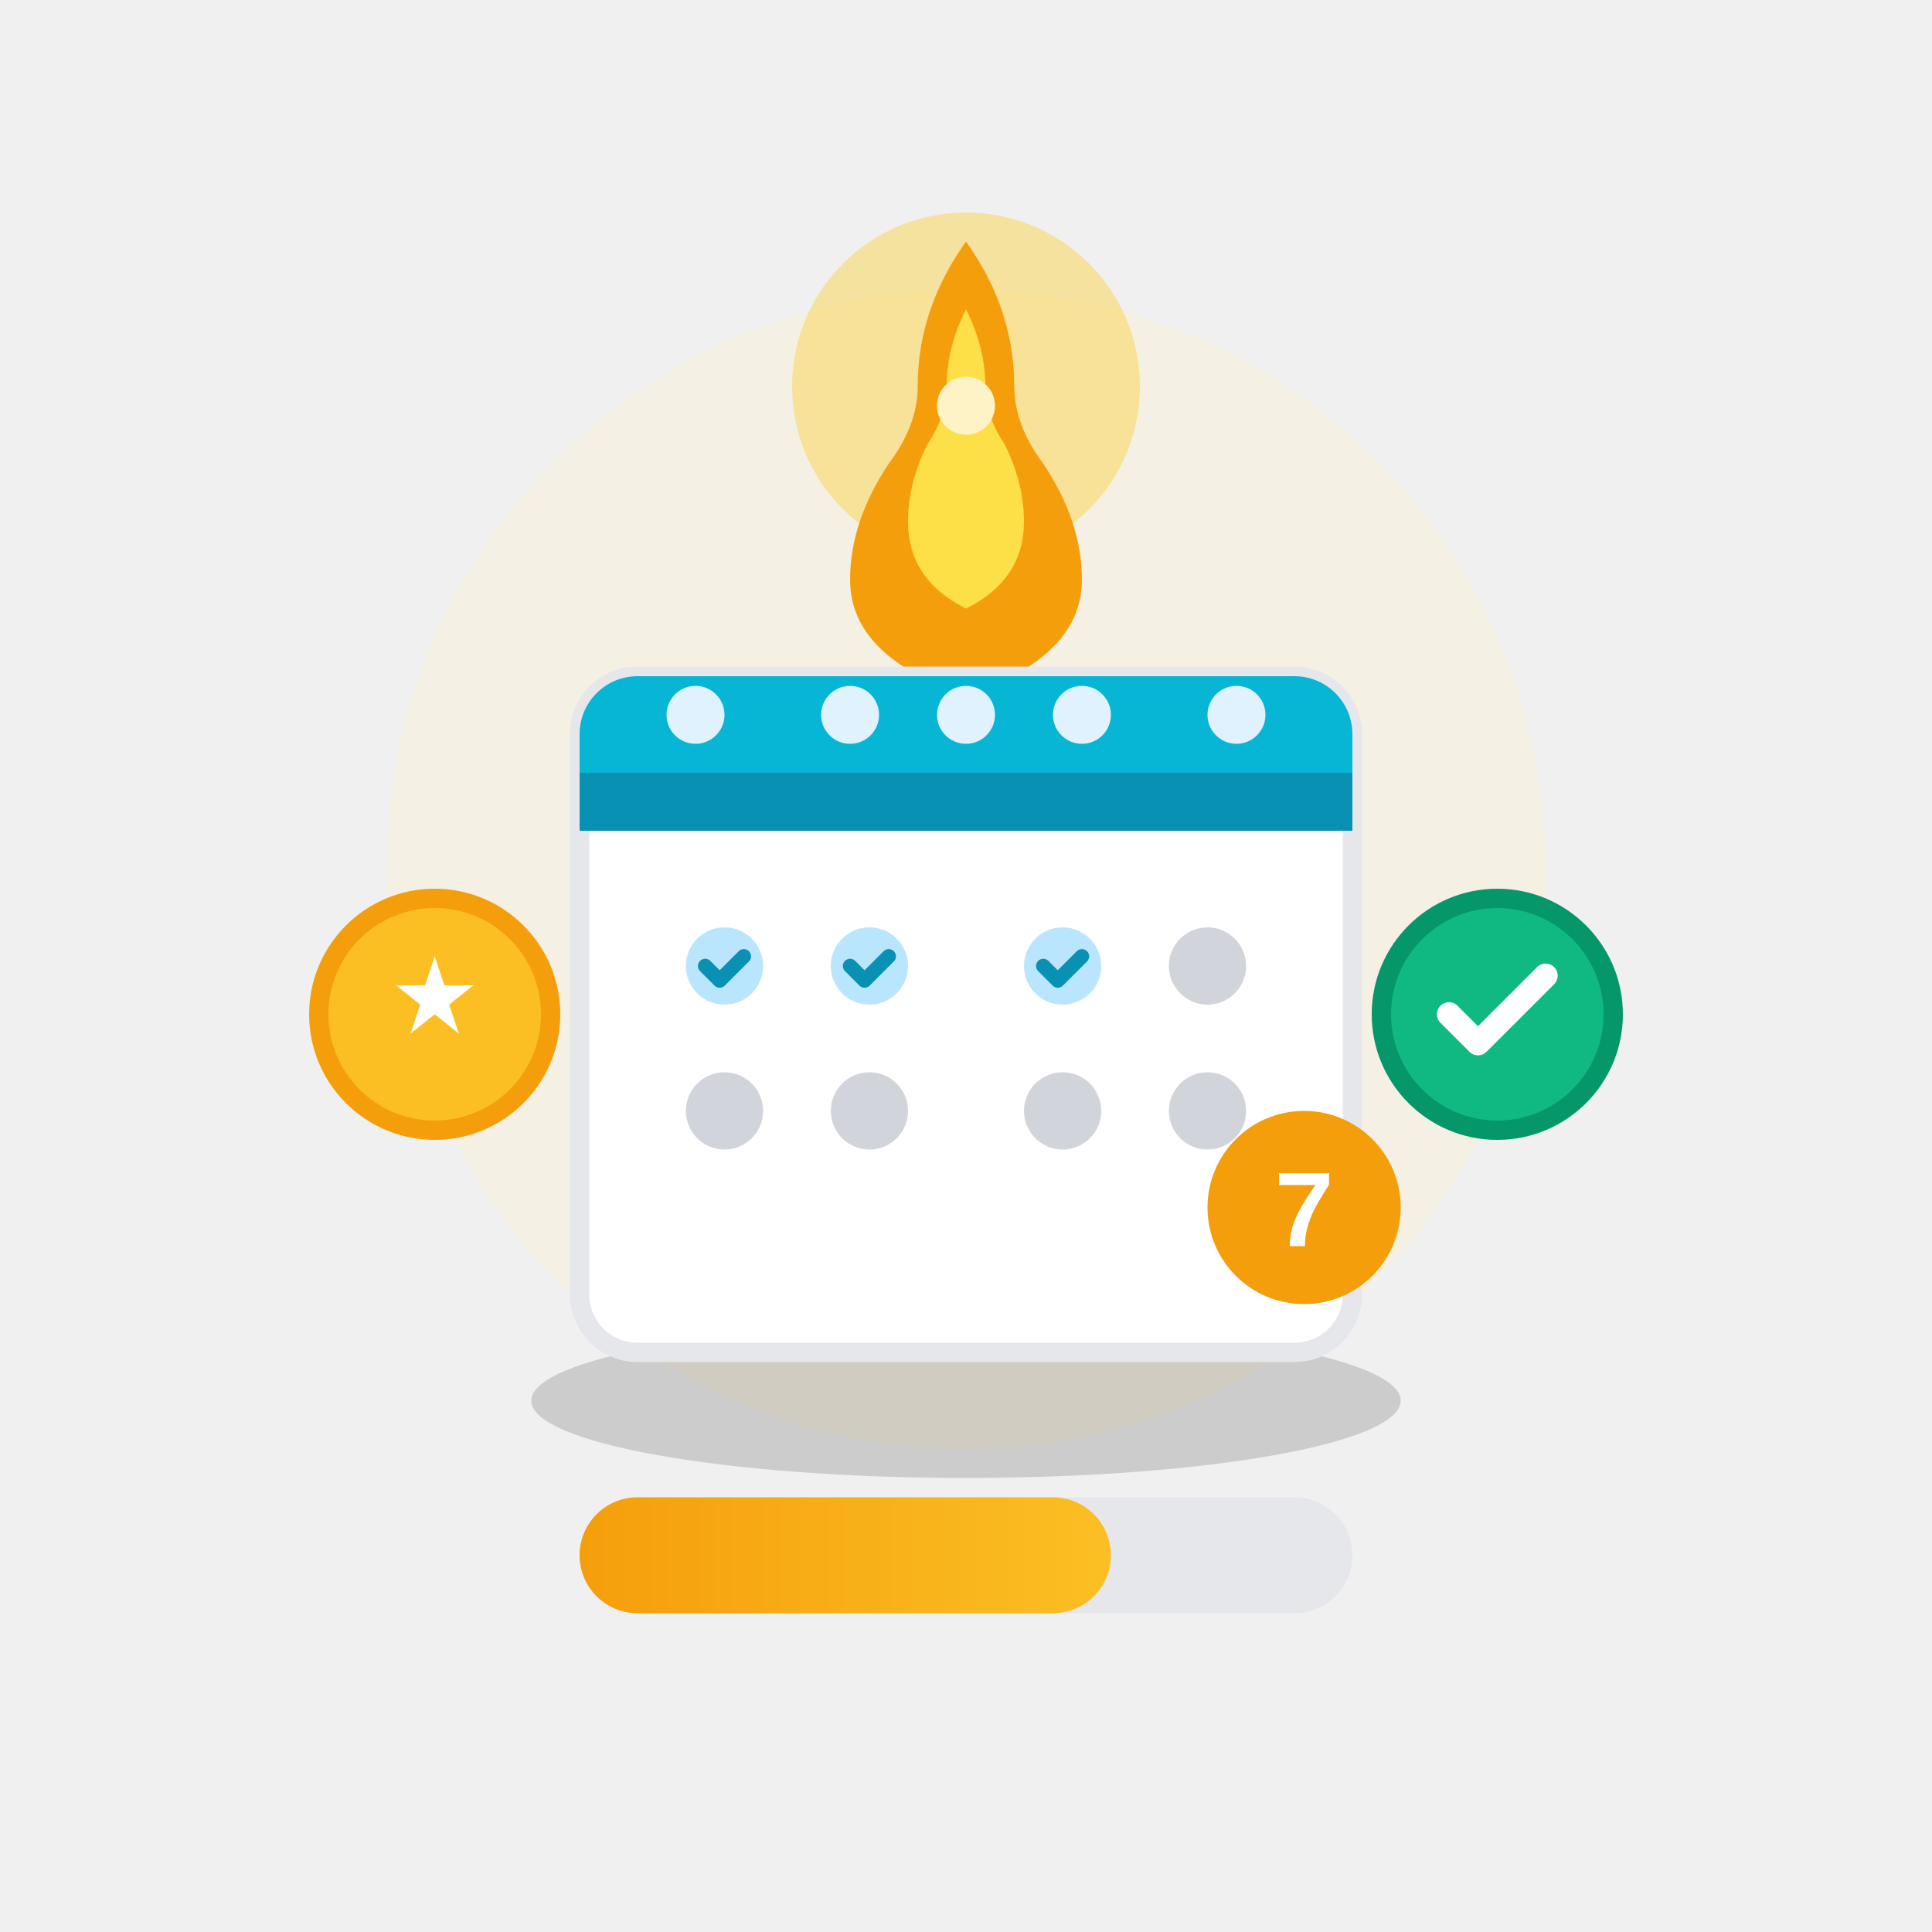
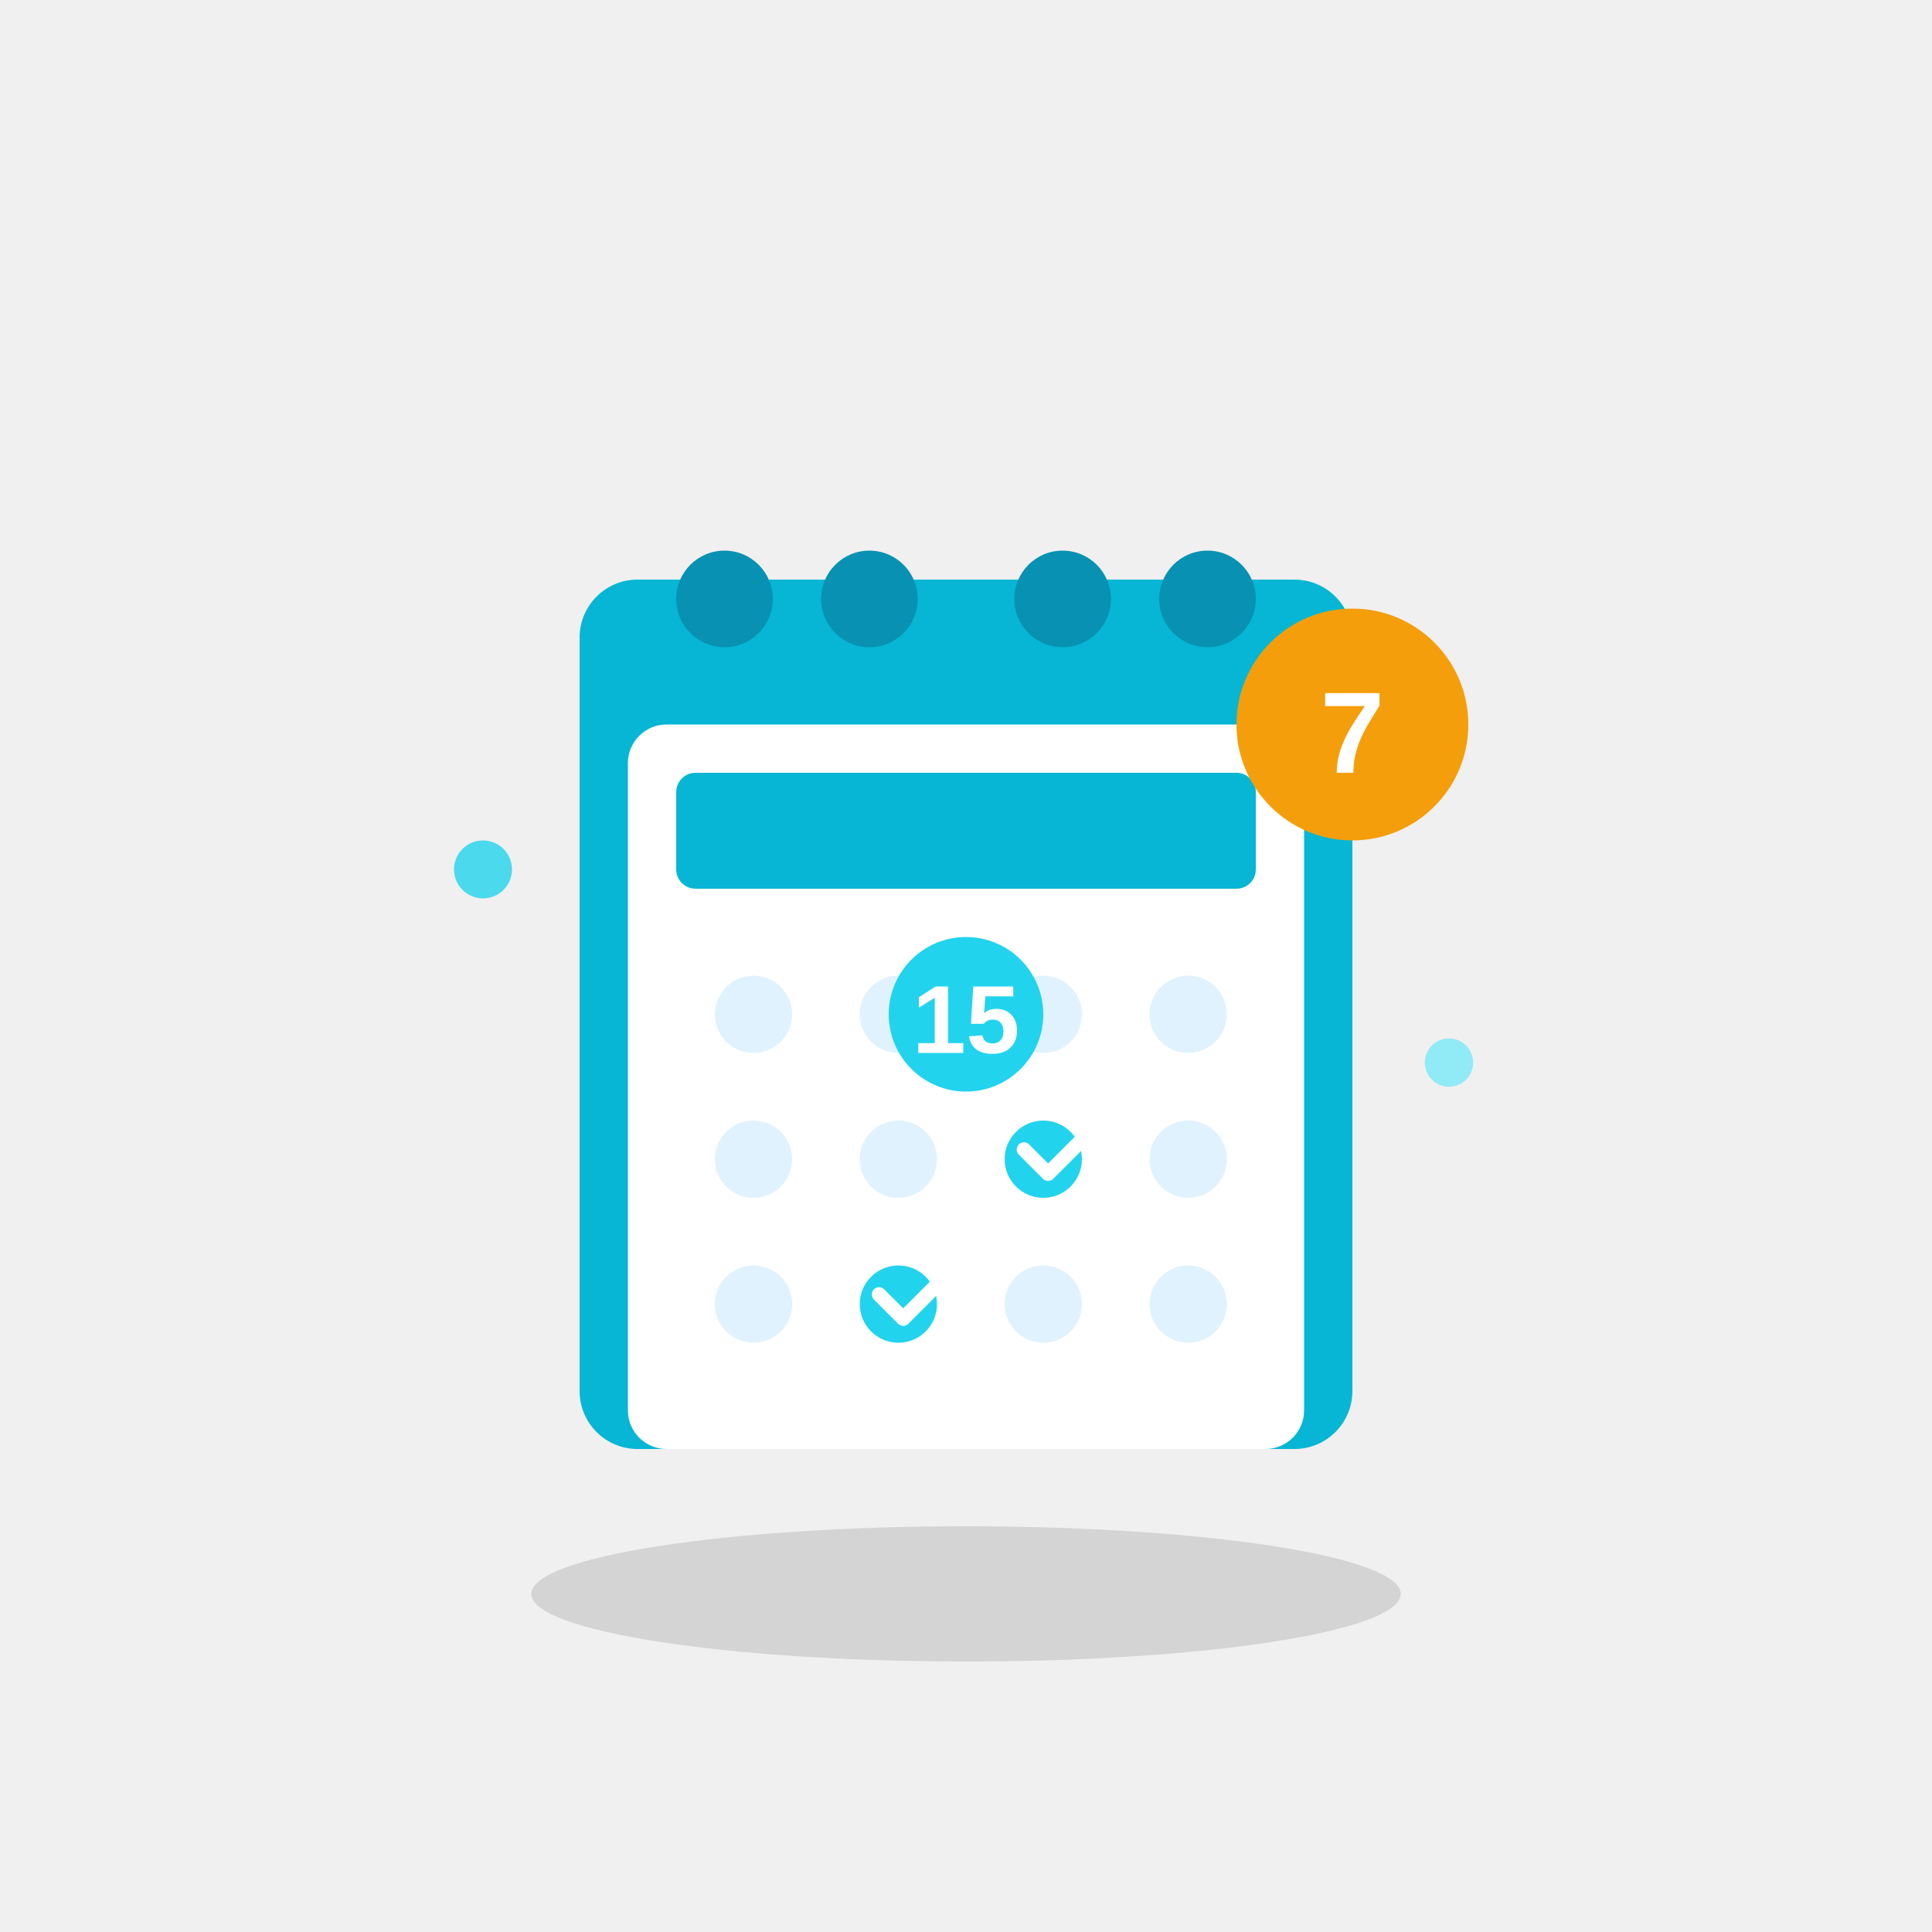
<svg xmlns="http://www.w3.org/2000/svg" width="200" height="200" viewBox="0 0 200 200" fill="none">
-   <circle cx="100" cy="90" r="60" fill="#FEF3C7" opacity="0.3" />
-   <circle cx="100" cy="40" r="18" fill="#FCD34D" opacity="0.5" />
-   <path d="M100 25 Q95 32 95 40 Q95 44 92 48 Q88 54 88 60 Q88 68 100 72 Q112 68 112 60 Q112 54 108 48 Q105 44 105 40 Q105 32 100 25 Z" fill="#F59E0B" />
-   <path d="M100 32 Q98 36 98 40 Q98 43 96 46 Q94 50 94 54 Q94 60 100 63 Q106 60 106 54 Q106 50 104 46 Q102 43 102 40 Q102 36 100 32 Z" fill="#FDE047" />
-   <circle cx="100" cy="42" r="3" fill="#FEF3C7" />
-   <ellipse cx="100" cy="145" rx="45" ry="8" fill="#000000" opacity="0.15" />
-   <rect x="60" y="70" width="80" height="70" rx="6" fill="#FFFFFF" stroke="#E5E7EB" stroke-width="2" />
-   <rect x="60" y="70" width="80" height="16" rx="6" fill="#06B6D4" />
-   <rect x="60" y="80" width="80" height="6" fill="#0891B2" />
-   <circle cx="72" cy="74" r="3" fill="#E0F2FE" />
-   <circle cx="88" cy="74" r="3" fill="#E0F2FE" />
-   <circle cx="100" cy="74" r="3" fill="#E0F2FE" />
-   <circle cx="112" cy="74" r="3" fill="#E0F2FE" />
-   <circle cx="128" cy="74" r="3" fill="#E0F2FE" />
-   <circle cx="75" cy="100" r="4" fill="#BAE6FD" />
-   <path d="M73 100 L74.5 101.5 L77 99" stroke="#0891B2" stroke-width="1.5" stroke-linecap="round" stroke-linejoin="round" />
-   <circle cx="90" cy="100" r="4" fill="#BAE6FD" />
-   <path d="M88 100 L89.5 101.5 L92 99" stroke="#0891B2" stroke-width="1.5" stroke-linecap="round" stroke-linejoin="round" />
-   <circle cx="110" cy="100" r="4" fill="#BAE6FD" />
-   <path d="M108 100 L109.5 101.5 L112 99" stroke="#0891B2" stroke-width="1.5" stroke-linecap="round" stroke-linejoin="round" />
-   <circle cx="125" cy="100" r="4" fill="#D1D5DB" />
-   <circle cx="75" cy="115" r="4" fill="#D1D5DB" />
-   <circle cx="90" cy="115" r="4" fill="#D1D5DB" />
-   <circle cx="110" cy="115" r="4" fill="#D1D5DB" />
-   <circle cx="125" cy="115" r="4" fill="#D1D5DB" />
-   <circle cx="45" cy="105" r="12" fill="#FBBF24" stroke="#F59E0B" stroke-width="2" />
-   <path d="M45 99 L46 102 L49 102 L46.5 104 L47.5 107 L45 105 L42.5 107 L43.5 104 L41 102 L44 102 Z" fill="#FFFFFF" />
-   <circle cx="155" cy="105" r="12" fill="#10B981" stroke="#059669" stroke-width="2" />
-   <path d="M150 105 L153 108 L160 101" stroke="#FFFFFF" stroke-width="2.5" stroke-linecap="round" stroke-linejoin="round" />
-   <rect x="60" y="155" width="80" height="12" rx="6" fill="#E5E7EB" />
-   <rect x="60" y="155" width="55" height="12" rx="6" fill="url(#progressGradient)" />
-   <circle cx="135" cy="125" r="10" fill="#F59E0B" />
-   <text x="135" y="129" font-family="Arial, sans-serif" font-size="11" font-weight="bold" fill="white" text-anchor="middle">7</text>
-   <defs>
-     <linearGradient id="progressGradient" x1="0%" y1="0%" x2="100%" y2="0%">
-       <stop offset="0%" stop-color="#F59E0B" />
-       <stop offset="100%" stop-color="#FBBF24" />
-     </linearGradient>
-   </defs>
+   <ellipse cx="100" cy="165" rx="45" ry="7" fill="#000000" opacity="0.12" />
+   <rect x="60" y="60" width="80" height="90" rx="6" fill="#06B6D4" />
+   <rect x="65" y="75" width="70" height="75" rx="4" fill="#FFFFFF" />
+   <circle cx="75" cy="62" r="5" fill="#0891B2" />
+   <circle cx="90" cy="62" r="5" fill="#0891B2" />
+   <circle cx="110" cy="62" r="5" fill="#0891B2" />
+   <circle cx="125" cy="62" r="5" fill="#0891B2" />
+   <rect x="70" y="80" width="60" height="12" rx="2" fill="#06B6D4" />
+   <circle cx="78" cy="105" r="4" fill="#E0F2FE" />
+   <circle cx="93" cy="105" r="4" fill="#E0F2FE" />
+   <circle cx="108" cy="105" r="4" fill="#E0F2FE" />
+   <circle cx="123" cy="105" r="4" fill="#E0F2FE" />
+   <circle cx="78" cy="120" r="4" fill="#E0F2FE" />
+   <circle cx="93" cy="120" r="4" fill="#E0F2FE" />
+   <circle cx="108" cy="120" r="4" fill="#22D3EE" />
+   <circle cx="123" cy="120" r="4" fill="#E0F2FE" />
+   <circle cx="78" cy="135" r="4" fill="#E0F2FE" />
+   <circle cx="93" cy="135" r="4" fill="#22D3EE" />
+   <circle cx="108" cy="135" r="4" fill="#E0F2FE" />
+   <circle cx="123" cy="135" r="4" fill="#E0F2FE" />
+   <circle cx="100" cy="105" r="8" fill="#22D3EE" />
+   <text x="100" y="109" font-family="Arial" font-size="10" font-weight="bold" fill="#FFF" text-anchor="middle">15</text>
+   <path d="M106 119 L108.5 121.5 L112 118" stroke="#FFF" stroke-width="1.5" stroke-linecap="round" stroke-linejoin="round" />
+   <path d="M91 134 L93.5 136.5 L97 133" stroke="#FFF" stroke-width="1.5" stroke-linecap="round" stroke-linejoin="round" />
+   <circle cx="140" cy="75" r="12" fill="#F59E0B" />
+   <text x="140" y="80" font-family="Arial" font-size="12" font-weight="bold" fill="#FFF" text-anchor="middle">7</text>
+   <circle cx="50" cy="90" r="3" fill="#22D3EE" opacity="0.8" />
+   <circle cx="150" cy="110" r="2.5" fill="#67E8F9" opacity="0.7" />
</svg>
